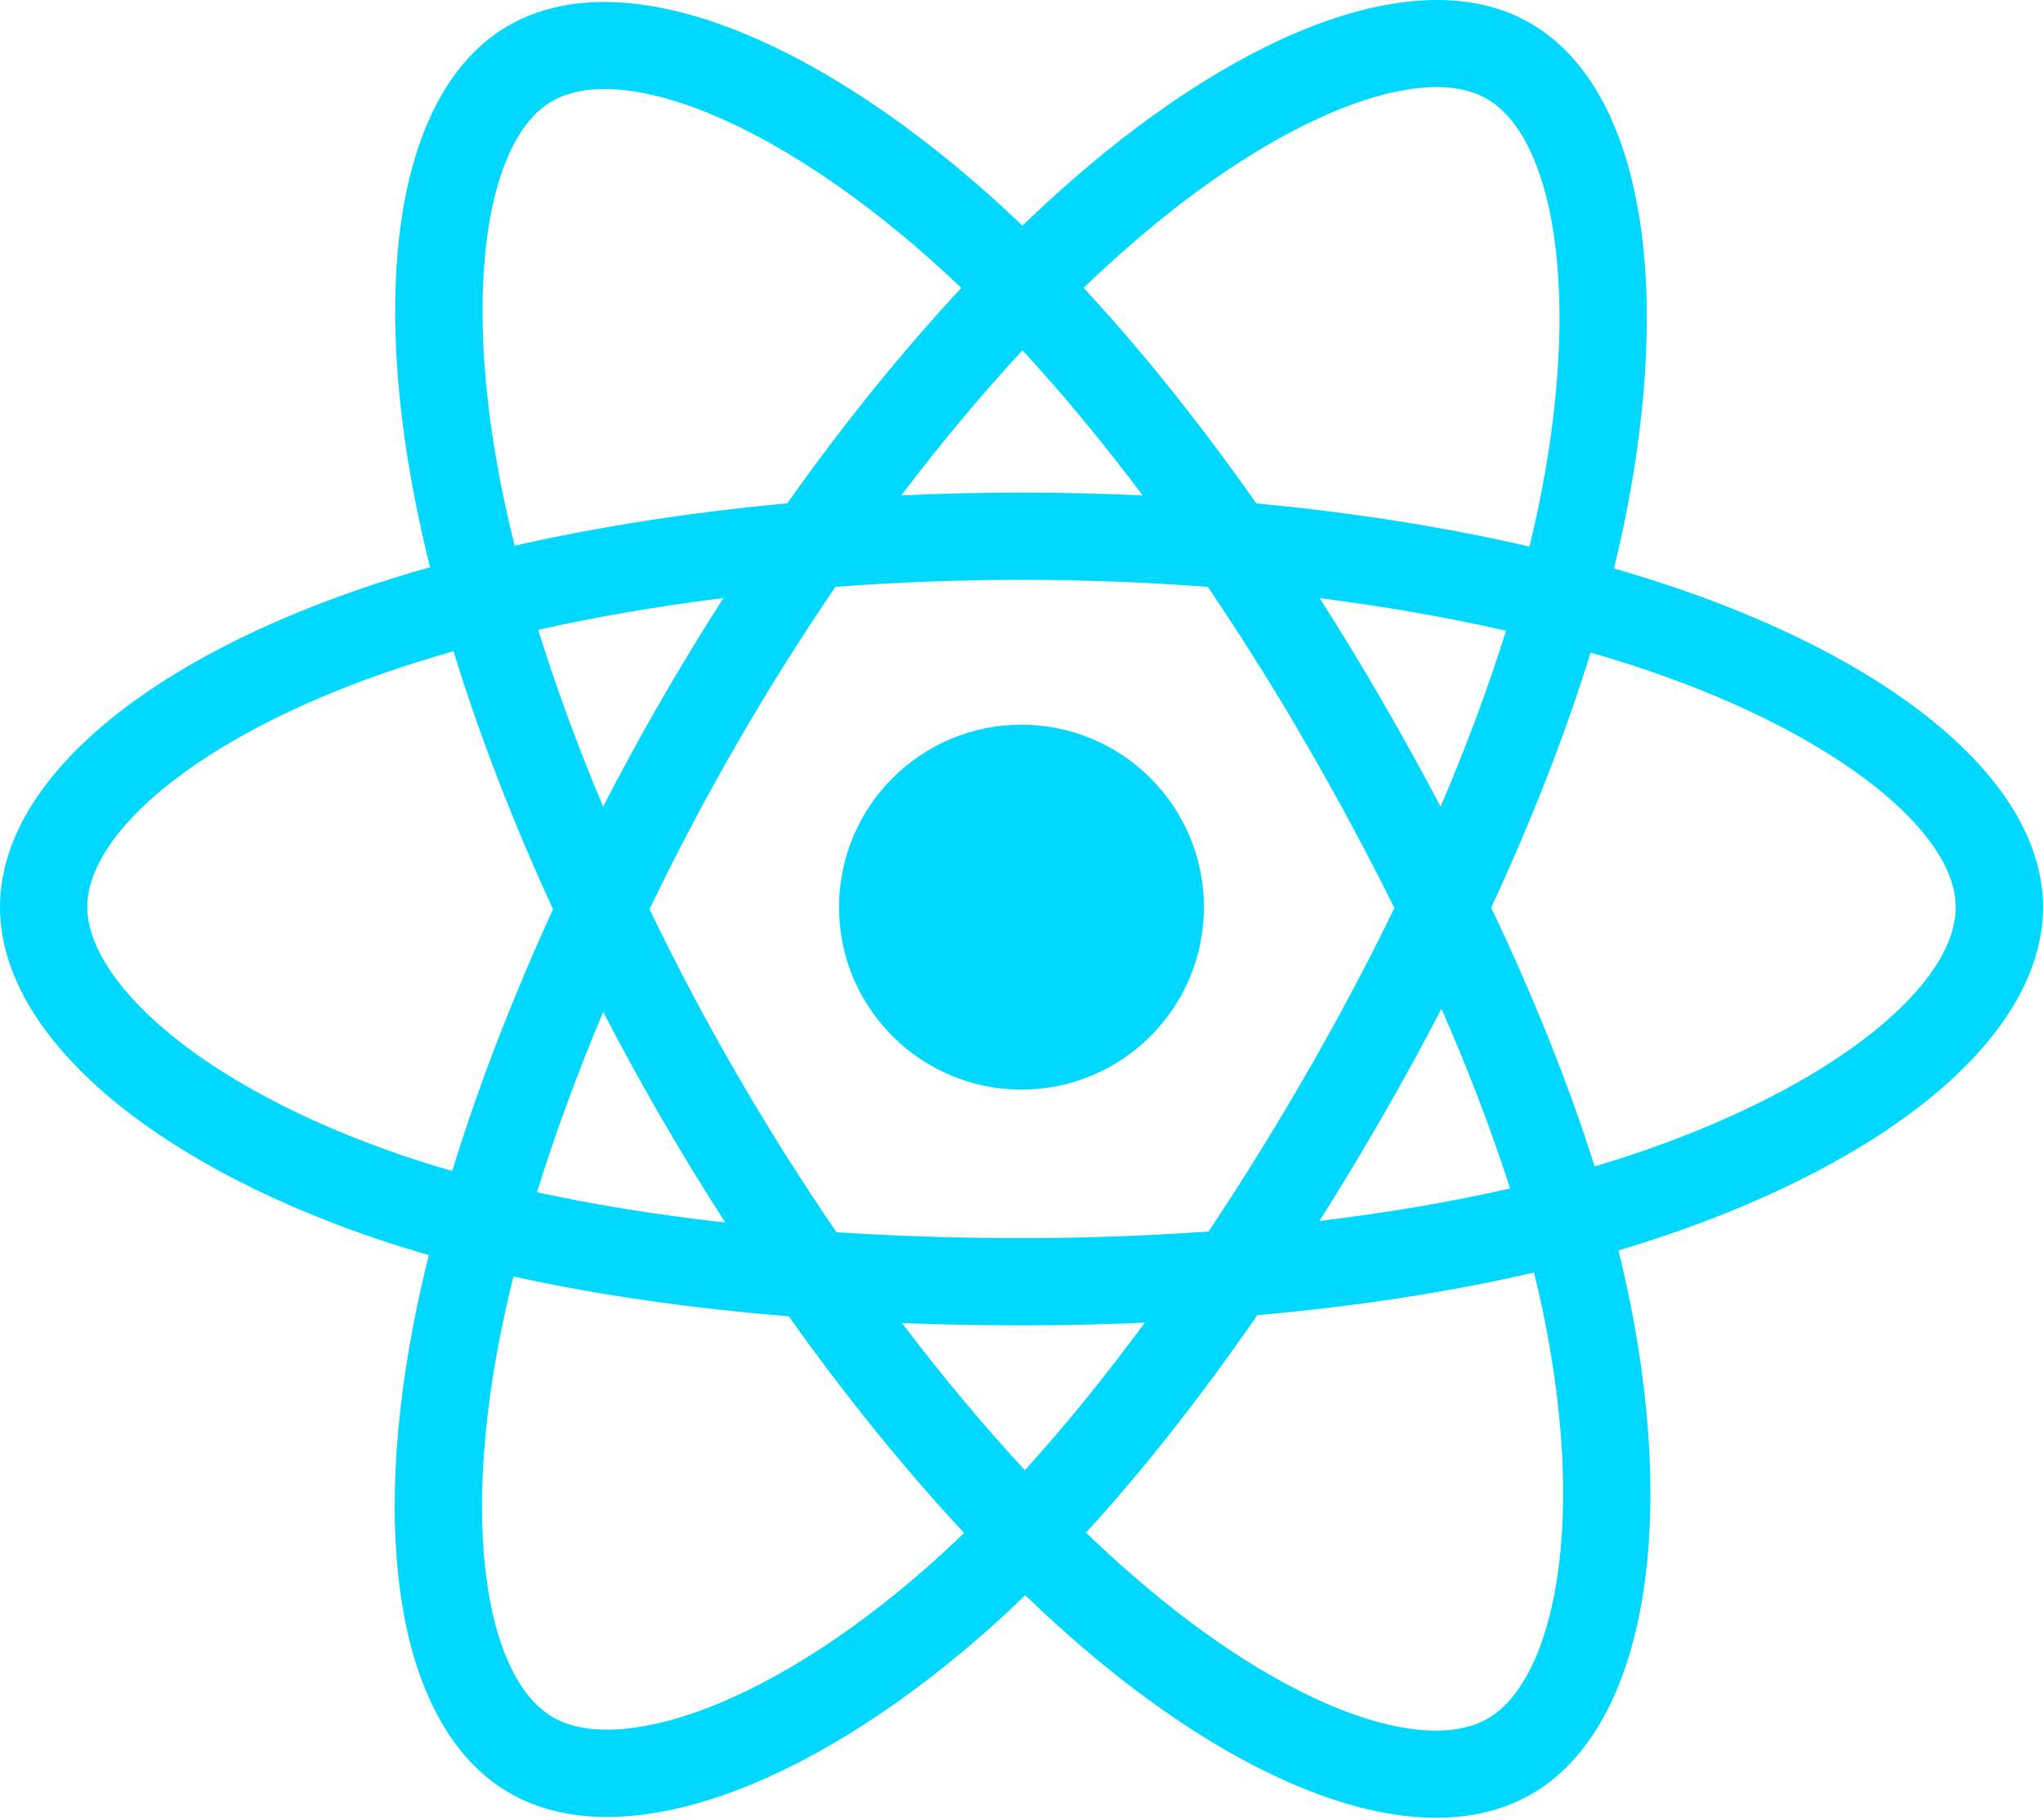
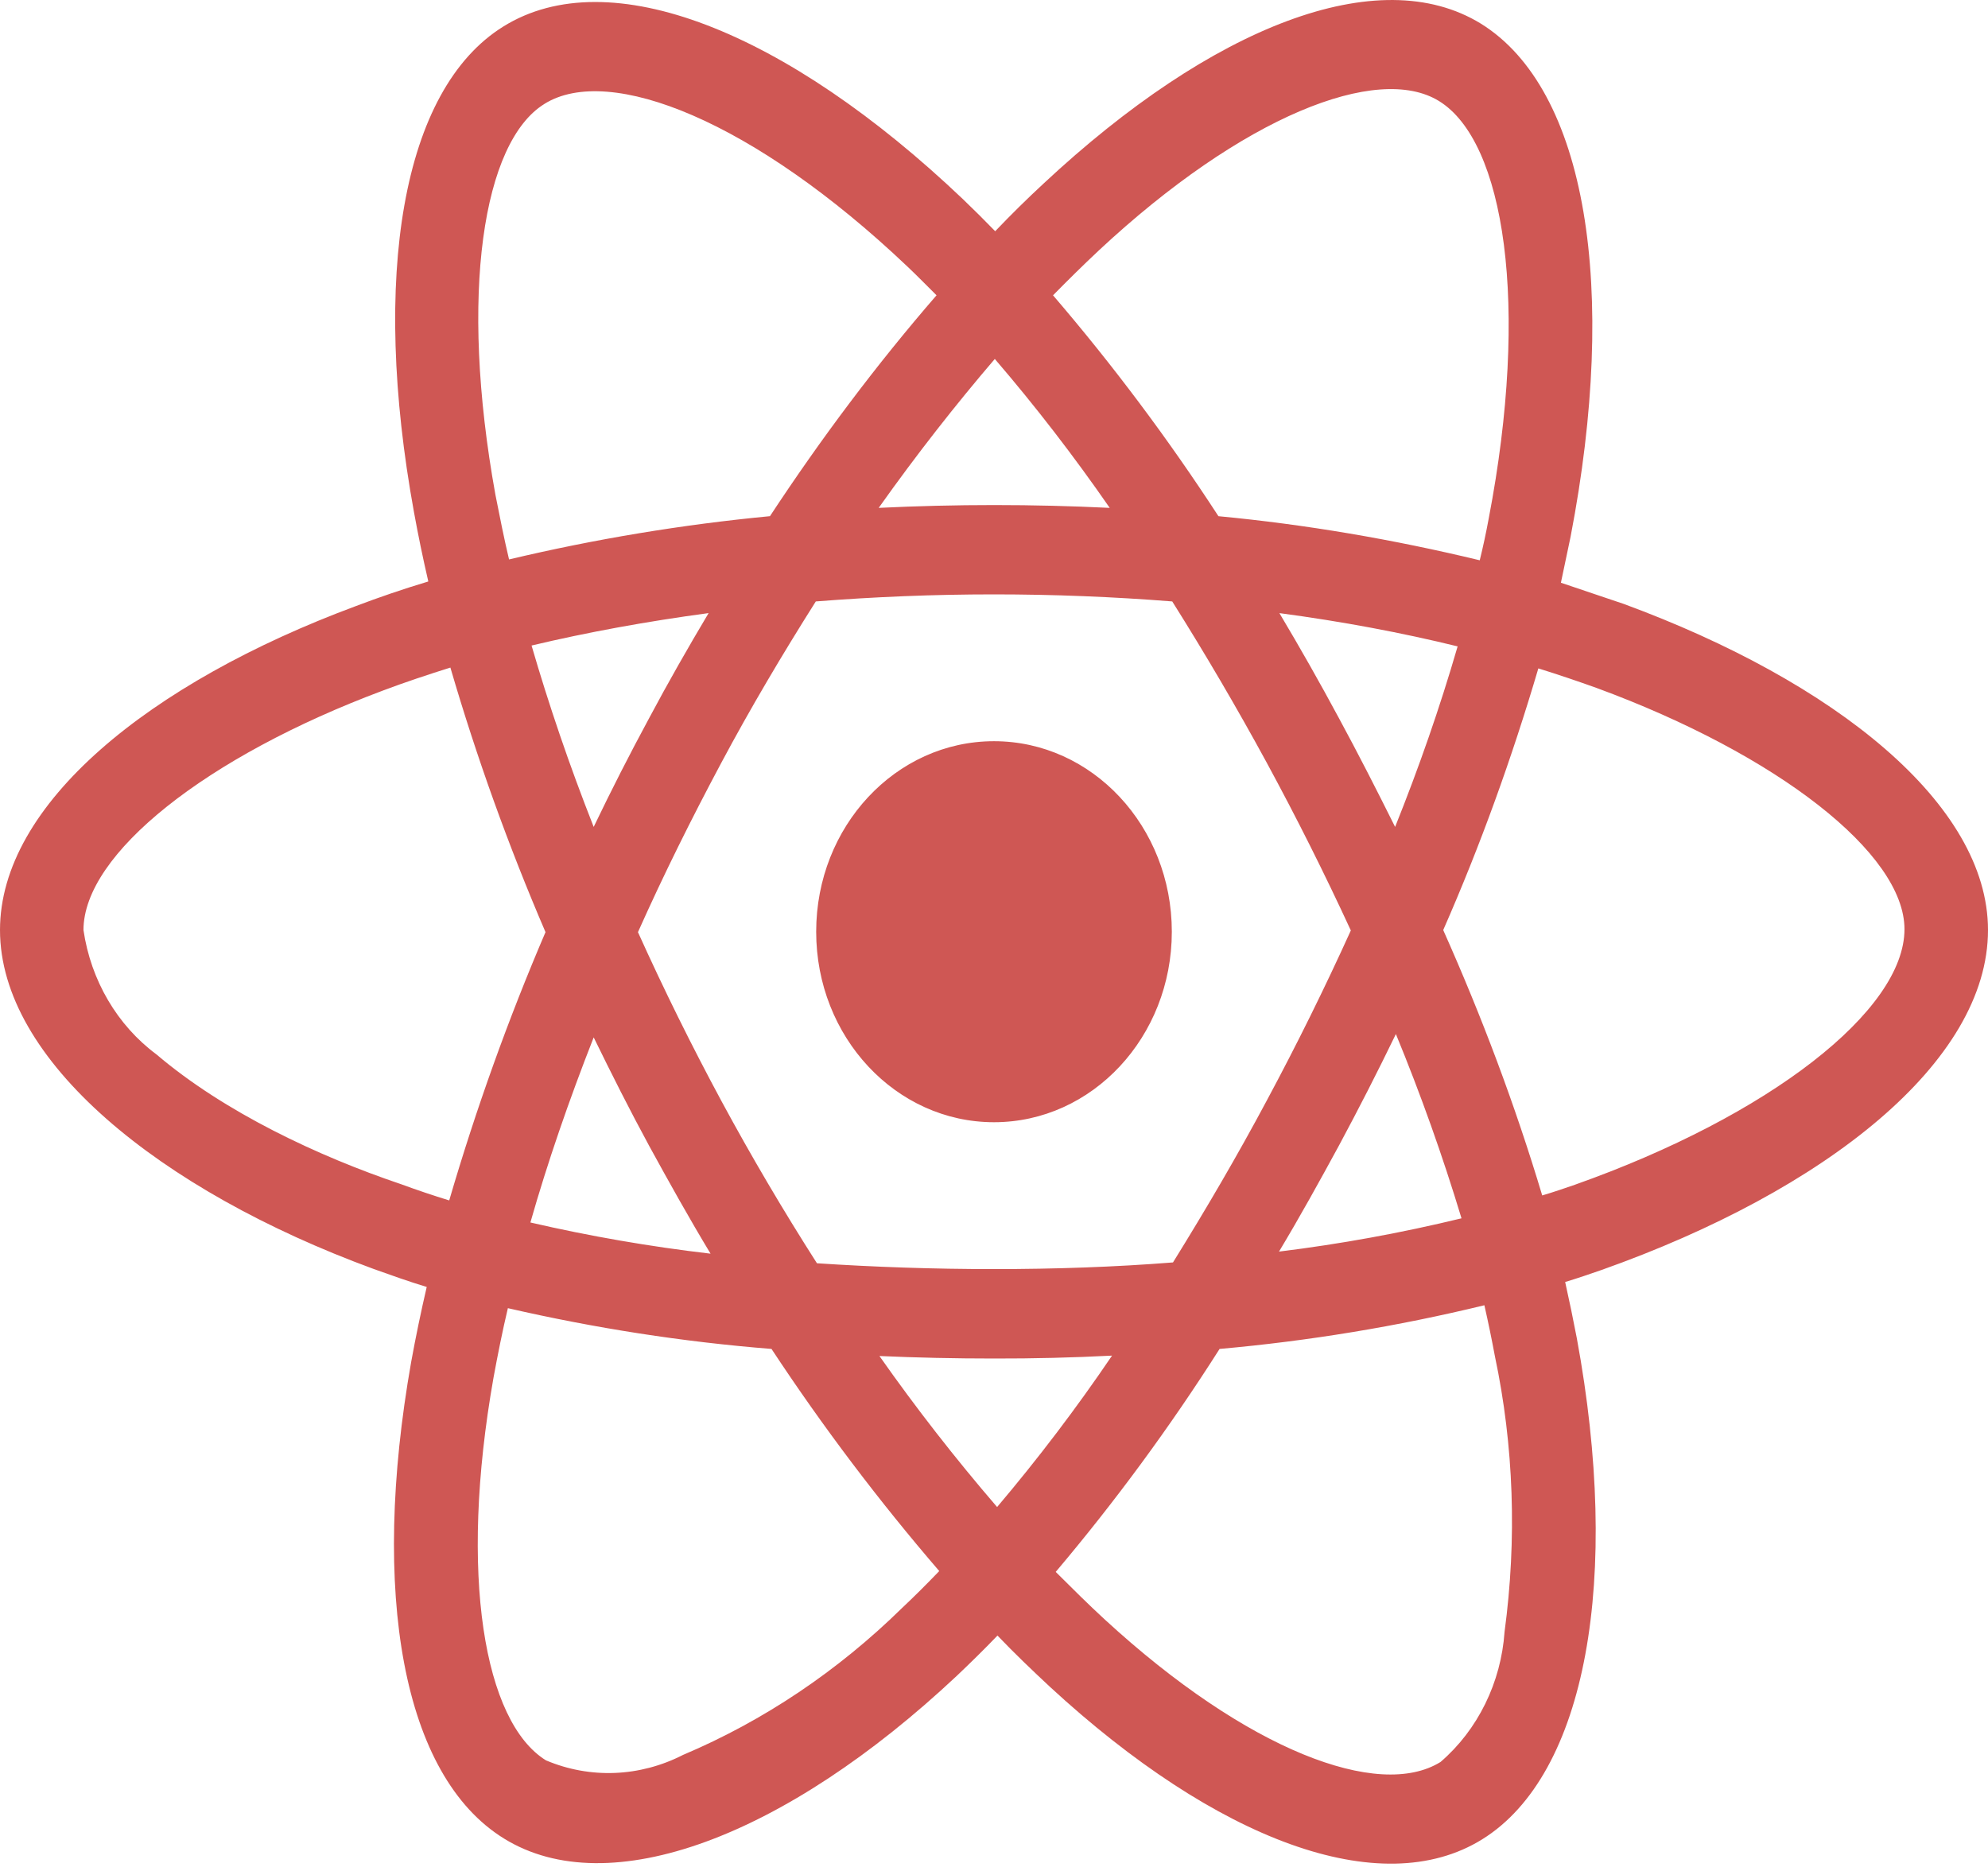
- <svg xmlns="http://www.w3.org/2000/svg" aria-hidden="true" role="img" class="iconify iconify--logos" width="35.93" height="32" preserveAspectRatio="xMidYMid meet" viewBox="0 0 256 228">
-   <path fill="#00D8FF" d="M210.483 73.824a171.49 171.49 0 0 0-8.24-2.597c.465-1.9.893-3.777 1.273-5.621c6.238-30.281 2.16-54.676-11.769-62.708c-13.355-7.7-35.196.329-57.254 19.526a171.23 171.23 0 0 0-6.375 5.848a155.866 155.866 0 0 0-4.241-3.917C100.759 3.829 77.587-4.822 63.673 3.233C50.33 10.957 46.379 33.89 51.995 62.588a170.974 170.974 0 0 0 1.892 8.48c-3.28.932-6.445 1.924-9.474 2.98C17.309 83.498 0 98.307 0 113.668c0 15.865 18.582 31.778 46.812 41.427a145.52 145.52 0 0 0 6.921 2.165a167.467 167.467 0 0 0-2.01 9.138c-5.354 28.2-1.173 50.591 12.134 58.266c13.744 7.926 36.812-.22 59.273-19.855a145.567 145.567 0 0 0 5.342-4.923a168.064 168.064 0 0 0 6.92 6.314c21.758 18.722 43.246 26.282 56.54 18.586c13.731-7.949 18.194-32.003 12.4-61.268a145.016 145.016 0 0 0-1.535-6.842c1.62-.48 3.21-.974 4.76-1.488c29.348-9.723 48.443-25.443 48.443-41.52c0-15.417-17.868-30.326-45.517-39.844Zm-6.365 70.984c-1.4.463-2.836.91-4.3 1.345c-3.24-10.257-7.612-21.163-12.963-32.432c5.106-11 9.31-21.767 12.459-31.957c2.619.758 5.16 1.557 7.61 2.4c23.69 8.156 38.14 20.213 38.14 29.504c0 9.896-15.606 22.743-40.946 31.14Zm-10.514 20.834c2.562 12.94 2.927 24.64 1.23 33.787c-1.524 8.219-4.59 13.698-8.382 15.893c-8.067 4.67-25.32-1.4-43.927-17.412a156.726 156.726 0 0 1-6.437-5.87c7.214-7.889 14.423-17.06 21.459-27.246c12.376-1.098 24.068-2.894 34.671-5.345a134.17 134.17 0 0 1 1.386 6.193ZM87.276 214.515c-7.882 2.783-14.16 2.863-17.955.675c-8.075-4.657-11.432-22.636-6.853-46.752a156.923 156.923 0 0 1 1.869-8.499c10.486 2.32 22.093 3.988 34.498 4.994c7.084 9.967 14.501 19.128 21.976 27.15a134.668 134.668 0 0 1-4.877 4.492c-9.933 8.682-19.886 14.842-28.658 17.94ZM50.35 144.747c-12.483-4.267-22.792-9.812-29.858-15.863c-6.35-5.437-9.555-10.836-9.555-15.216c0-9.322 13.897-21.212 37.076-29.293c2.813-.98 5.757-1.905 8.812-2.773c3.204 10.42 7.406 21.315 12.477 32.332c-5.137 11.18-9.399 22.249-12.634 32.792a134.718 134.718 0 0 1-6.318-1.979Zm12.378-84.26c-4.811-24.587-1.616-43.134 6.425-47.789c8.564-4.958 27.502 2.111 47.463 19.835a144.318 144.318 0 0 1 3.841 3.545c-7.438 7.987-14.787 17.08-21.808 26.988c-12.04 1.116-23.565 2.908-34.161 5.309a160.342 160.342 0 0 1-1.76-7.887Zm110.427 27.268a347.8 347.8 0 0 0-7.785-12.803c8.168 1.033 15.994 2.404 23.343 4.08c-2.206 7.072-4.956 14.465-8.193 22.045a381.151 381.151 0 0 0-7.365-13.322Zm-45.032-43.861c5.044 5.465 10.096 11.566 15.065 18.186a322.04 322.04 0 0 0-30.257-.006c4.974-6.559 10.069-12.652 15.192-18.18ZM82.802 87.83a323.167 323.167 0 0 0-7.227 13.238c-3.184-7.553-5.909-14.98-8.134-22.152c7.304-1.634 15.093-2.97 23.209-3.984a321.524 321.524 0 0 0-7.848 12.897Zm8.081 65.352c-8.385-.936-16.291-2.203-23.593-3.793c2.26-7.3 5.045-14.885 8.298-22.6a321.187 321.187 0 0 0 7.257 13.246c2.594 4.48 5.28 8.868 8.038 13.147Zm37.542 31.03c-5.184-5.592-10.354-11.779-15.403-18.433c4.902.192 9.899.29 14.978.29c5.218 0 10.376-.117 15.453-.343c-4.985 6.774-10.018 12.97-15.028 18.486Zm52.198-57.817c3.422 7.8 6.306 15.345 8.596 22.52c-7.422 1.694-15.436 3.058-23.88 4.071a382.417 382.417 0 0 0 7.859-13.026a347.403 347.403 0 0 0 7.425-13.565Zm-16.898 8.101a358.557 358.557 0 0 1-12.281 19.815a329.4 329.4 0 0 1-23.444.823c-7.967 0-15.716-.248-23.178-.732a310.202 310.202 0 0 1-12.513-19.846h.001a307.41 307.41 0 0 1-10.923-20.627a310.278 310.278 0 0 1 10.89-20.637l-.001.001a307.318 307.318 0 0 1 12.413-19.761c7.613-.576 15.42-.876 23.31-.876H128c7.926 0 15.743.303 23.354.883a329.357 329.357 0 0 1 12.335 19.695a358.489 358.489 0 0 1 11.036 20.54a329.472 329.472 0 0 1-11 20.722Zm22.56-122.124c8.572 4.944 11.906 24.881 6.52 51.026c-.344 1.668-.73 3.367-1.15 5.09c-10.622-2.452-22.155-4.275-34.23-5.408c-7.034-10.017-14.323-19.124-21.64-27.008a160.789 160.789 0 0 1 5.888-5.4c18.9-16.447 36.564-22.941 44.612-18.3ZM128 90.808c12.625 0 22.86 10.235 22.86 22.86s-10.235 22.86-22.86 22.86s-22.86-10.235-22.86-22.86s10.235-22.86 22.86-22.86Z" />
+ <svg xmlns="http://www.w3.org/2000/svg" width="85" height="80" fill="none">
+   <path d="M69.428 25.824l-2.689-.907.415-1.974c2.042-10.601.697-19.12-3.835-21.931-4.366-2.686-11.488.107-18.693 6.83a46.95 46.95 0 0 0-2.075 2.045c-.448-.462-.913-.925-1.378-1.37-7.554-7.186-15.124-10.209-19.656-7.381-4.35 2.704-5.644 10.725-3.818 20.757a62.89 62.89 0 0 0 .614 2.97c-1.062.32-2.108.676-3.088 1.049C6.358 29.203 0 34.397 0 39.768c0 5.549 6.773 11.117 15.987 14.496.747.267 1.494.534 2.258.765a68.07 68.07 0 0 0-.664 3.202c-1.743 9.871-.382 17.698 3.968 20.383 4.483 2.775 12.02-.071 19.357-6.954.581-.551 1.162-1.121 1.743-1.725.73.765 1.494 1.494 2.258 2.206 7.105 6.545 14.128 9.195 18.461 6.51 4.482-2.775 5.943-11.188 4.051-21.433a79.22 79.22 0 0 0-.498-2.401c.531-.16 1.046-.338 1.56-.516C78.061 50.902 85 45.406 85 39.768c0-5.389-6.541-10.618-15.572-13.944zM46.966 10.723c6.176-5.763 11.936-8.022 14.56-6.403 2.806 1.725 3.885 8.698 2.125 17.858a30.48 30.48 0 0 1-.382 1.779c-3.686-.889-7.421-1.53-11.173-1.885a89.07 89.07 0 0 0-7.072-9.445c.648-.658 1.278-1.281 1.942-1.903zM27.758 48.999c.847 1.547 1.71 3.095 2.623 4.607-2.59-.302-5.163-.747-7.703-1.334.73-2.561 1.644-5.211 2.706-7.915.764 1.565 1.544 3.113 2.374 4.642zm-5.03-21.397c2.391-.569 4.931-1.032 7.57-1.387-.88 1.476-1.743 2.988-2.557 4.518a107.75 107.75 0 0 0-2.357 4.625c-1.046-2.65-1.926-5.247-2.656-7.755zm4.549 12.255c1.096-2.454 2.291-4.856 3.553-7.221s2.623-4.66 4.051-6.919c2.49-.196 5.03-.302 7.62-.302a96.88 96.88 0 0 1 7.62.302 125.9 125.9 0 0 1 4.034 6.883 124.24 124.24 0 0 1 3.602 7.186 121.12 121.12 0 0 1-3.586 7.257c-1.262 2.366-2.606 4.66-4.018 6.937-2.474.196-5.047.285-7.653.285s-5.13-.089-7.57-.249c-1.444-2.259-2.806-4.571-4.084-6.937a114.93 114.93 0 0 1-3.569-7.221zm29.982 9.107a125.81 125.81 0 0 0 2.424-4.749 86.29 86.29 0 0 1 2.806 7.879 68.51 68.51 0 0 1-7.803 1.423c.897-1.494 1.743-3.024 2.573-4.553zm2.391-13.606c-.78-1.565-1.577-3.13-2.407-4.66-.813-1.512-1.66-3.006-2.54-4.482 2.673.356 5.23.836 7.62 1.423-.764 2.632-1.66 5.194-2.673 7.719zm-17.116-20.01c1.743 2.028 3.387 4.162 4.914 6.368a101.7 101.7 0 0 0-9.878 0c1.627-2.294 3.304-4.429 4.964-6.367zM23.275 4.444c2.789-1.743 8.981.747 15.506 6.937.415.391.83.818 1.262 1.245-2.573 2.97-4.947 6.136-7.122 9.445a82.12 82.12 0 0 0-11.156 1.85c-.216-.907-.398-1.832-.581-2.757-1.561-8.609-.531-15.101 2.092-16.719zm-4.067 46.885a40.3 40.3 0 0 1-2.059-.694c-3.536-1.192-7.554-3.077-10.459-5.549-1.677-1.245-2.806-3.166-3.121-5.318 0-3.255 5.246-7.417 12.816-10.245.946-.356 1.909-.676 2.872-.978a98.79 98.79 0 0 0 4.067 11.312c-1.594 3.717-2.972 7.559-4.117 11.472zM38.565 68.76c-2.739 2.686-5.91 4.82-9.363 6.279-1.843.943-3.968 1.032-5.86.231-2.64-1.636-3.735-7.915-2.241-16.364.183-.996.382-1.992.614-2.97 3.719.854 7.471 1.441 11.272 1.743 2.191 3.326 4.599 6.51 7.172 9.498-.531.551-1.062 1.085-1.594 1.583zm4.067-4.322a83.07 83.07 0 0 1-5.03-6.456c1.594.071 3.237.107 4.898.107a94.3 94.3 0 0 0 5.047-.124 75.95 75.95 0 0 1-4.914 6.474zm21.698 5.336c-.15 2.17-1.146 4.198-2.739 5.567-2.64 1.636-8.268-.498-14.344-6.083-.697-.64-1.395-1.334-2.108-2.045 2.54-3.006 4.881-6.19 7.006-9.534a76.8 76.8 0 0 0 11.322-1.868 56.6 56.6 0 0 1 .448 2.17c.814 3.842.946 7.844.415 11.792zm3.021-19.12c-.465.16-.93.32-1.411.462-1.162-3.877-2.59-7.666-4.233-11.348 1.594-3.628 2.939-7.364 4.067-11.188.863.267 1.693.551 2.49.836 7.736 2.846 13.165 7.079 13.165 10.316 0 3.486-5.794 7.986-14.078 10.921zM42.5 47.985c4.2 0 7.603-3.646 7.603-8.146S46.7 31.693 42.5 31.693s-7.603 3.646-7.603 8.146 3.403 8.146 7.603 8.146z" fill="#cf5754" />
</svg>
